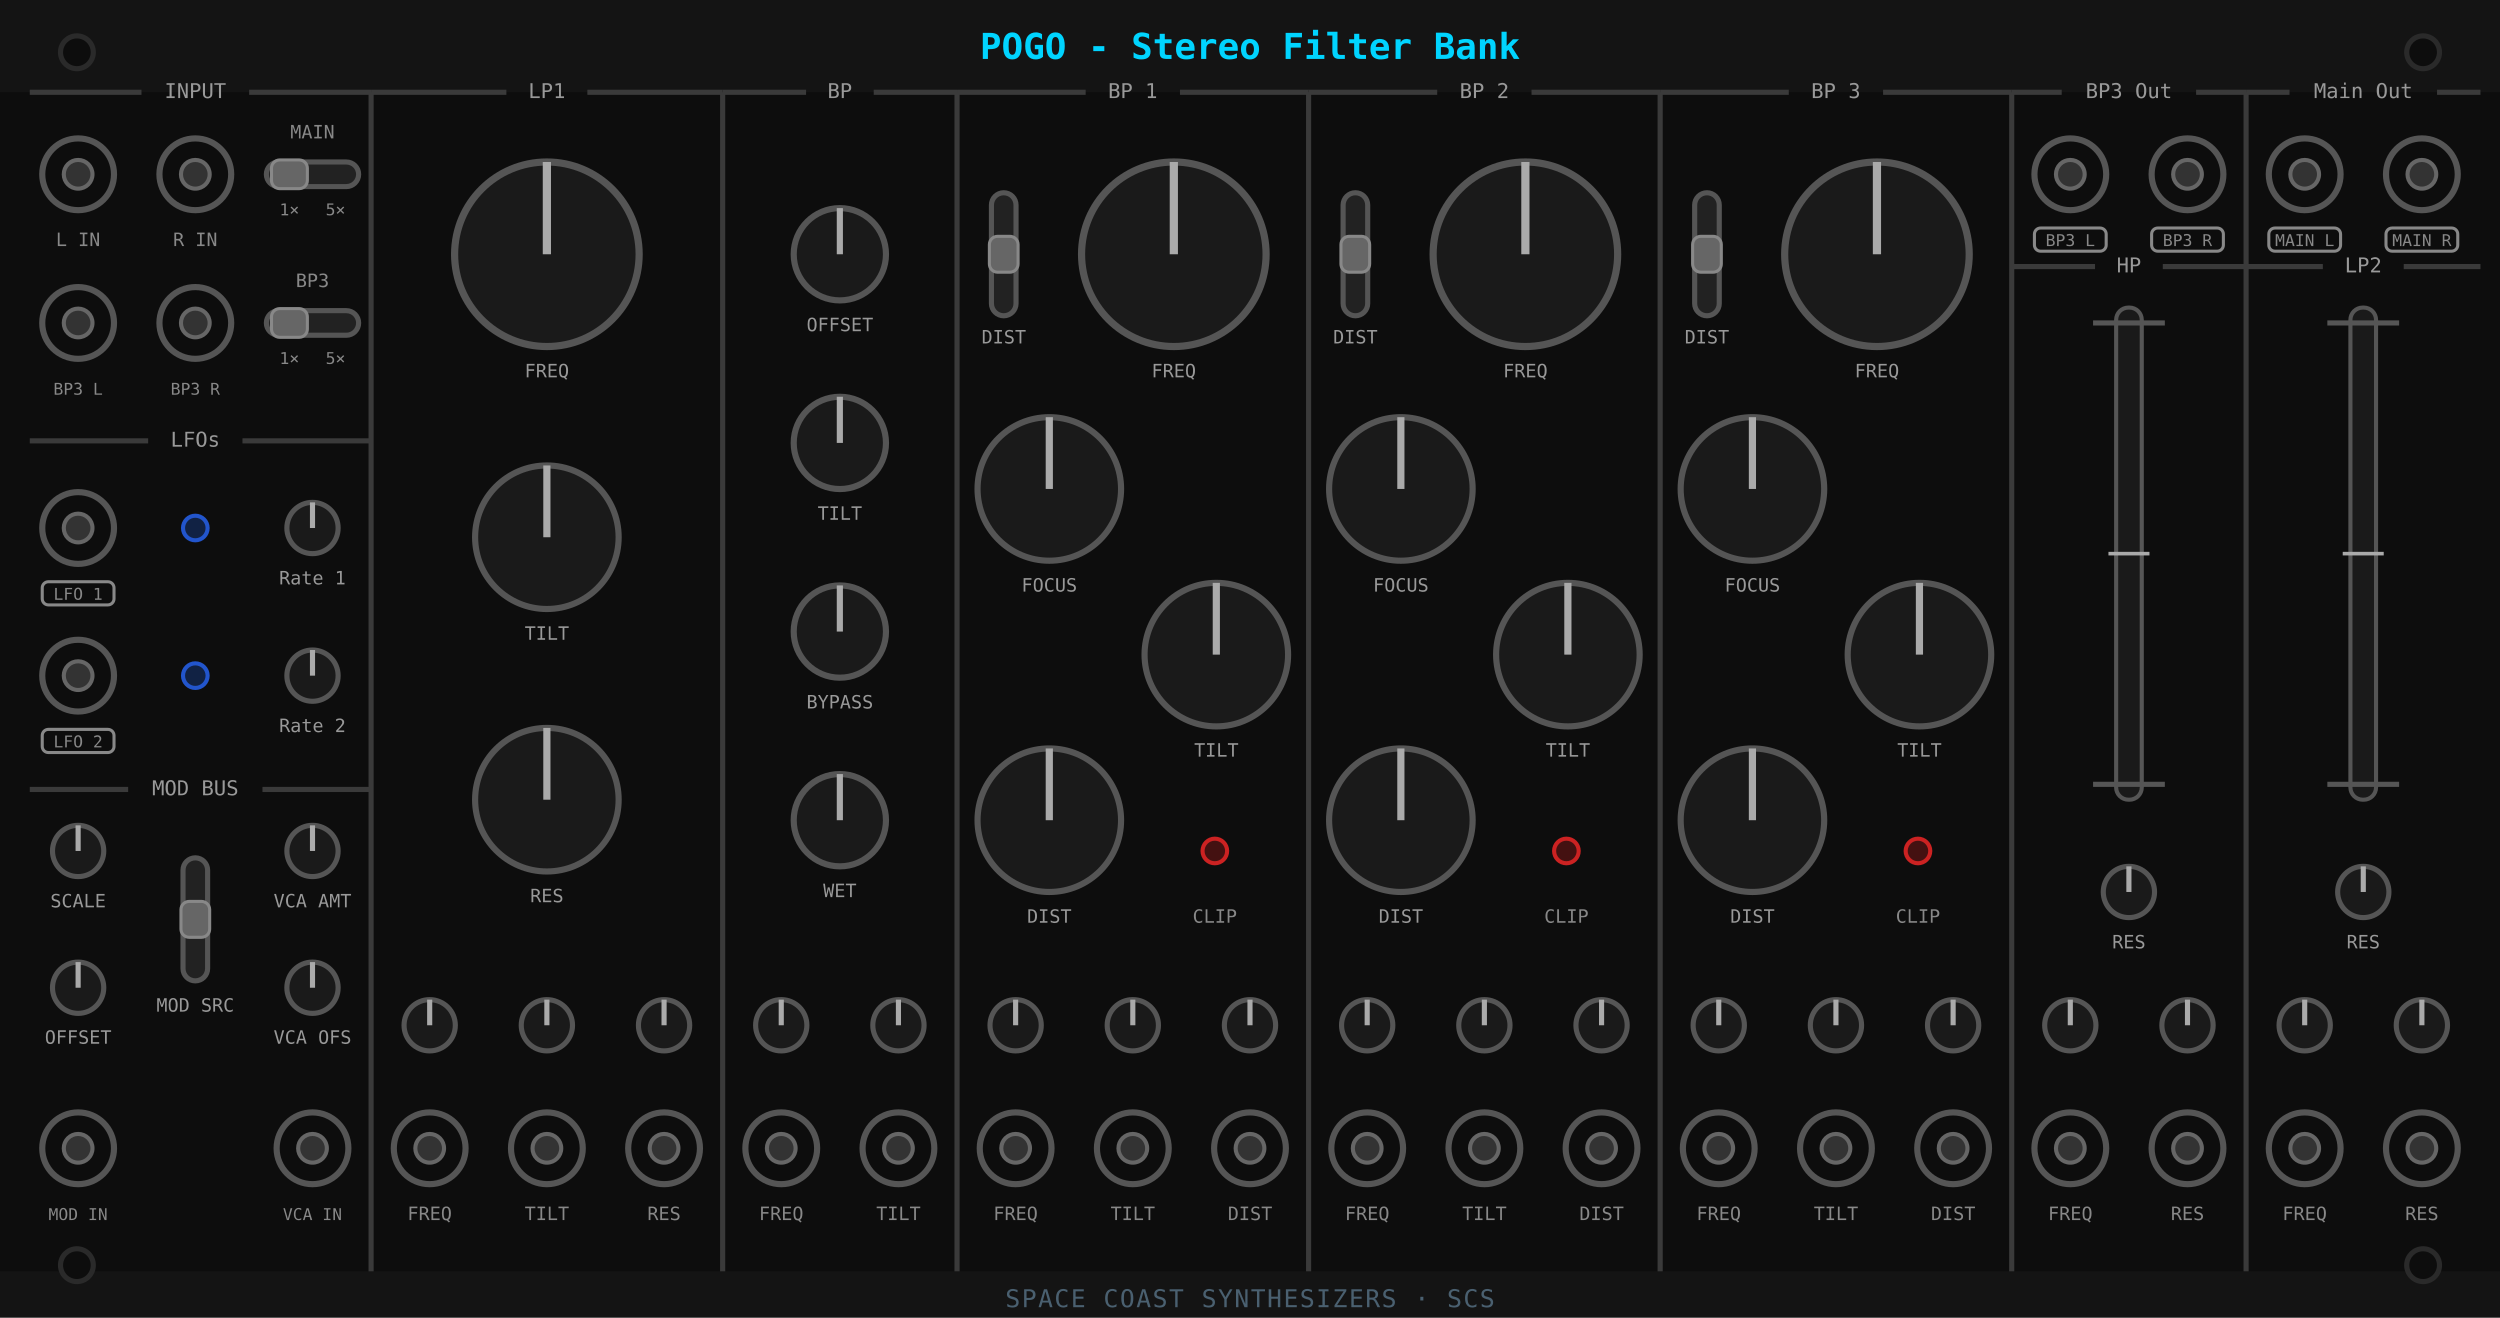
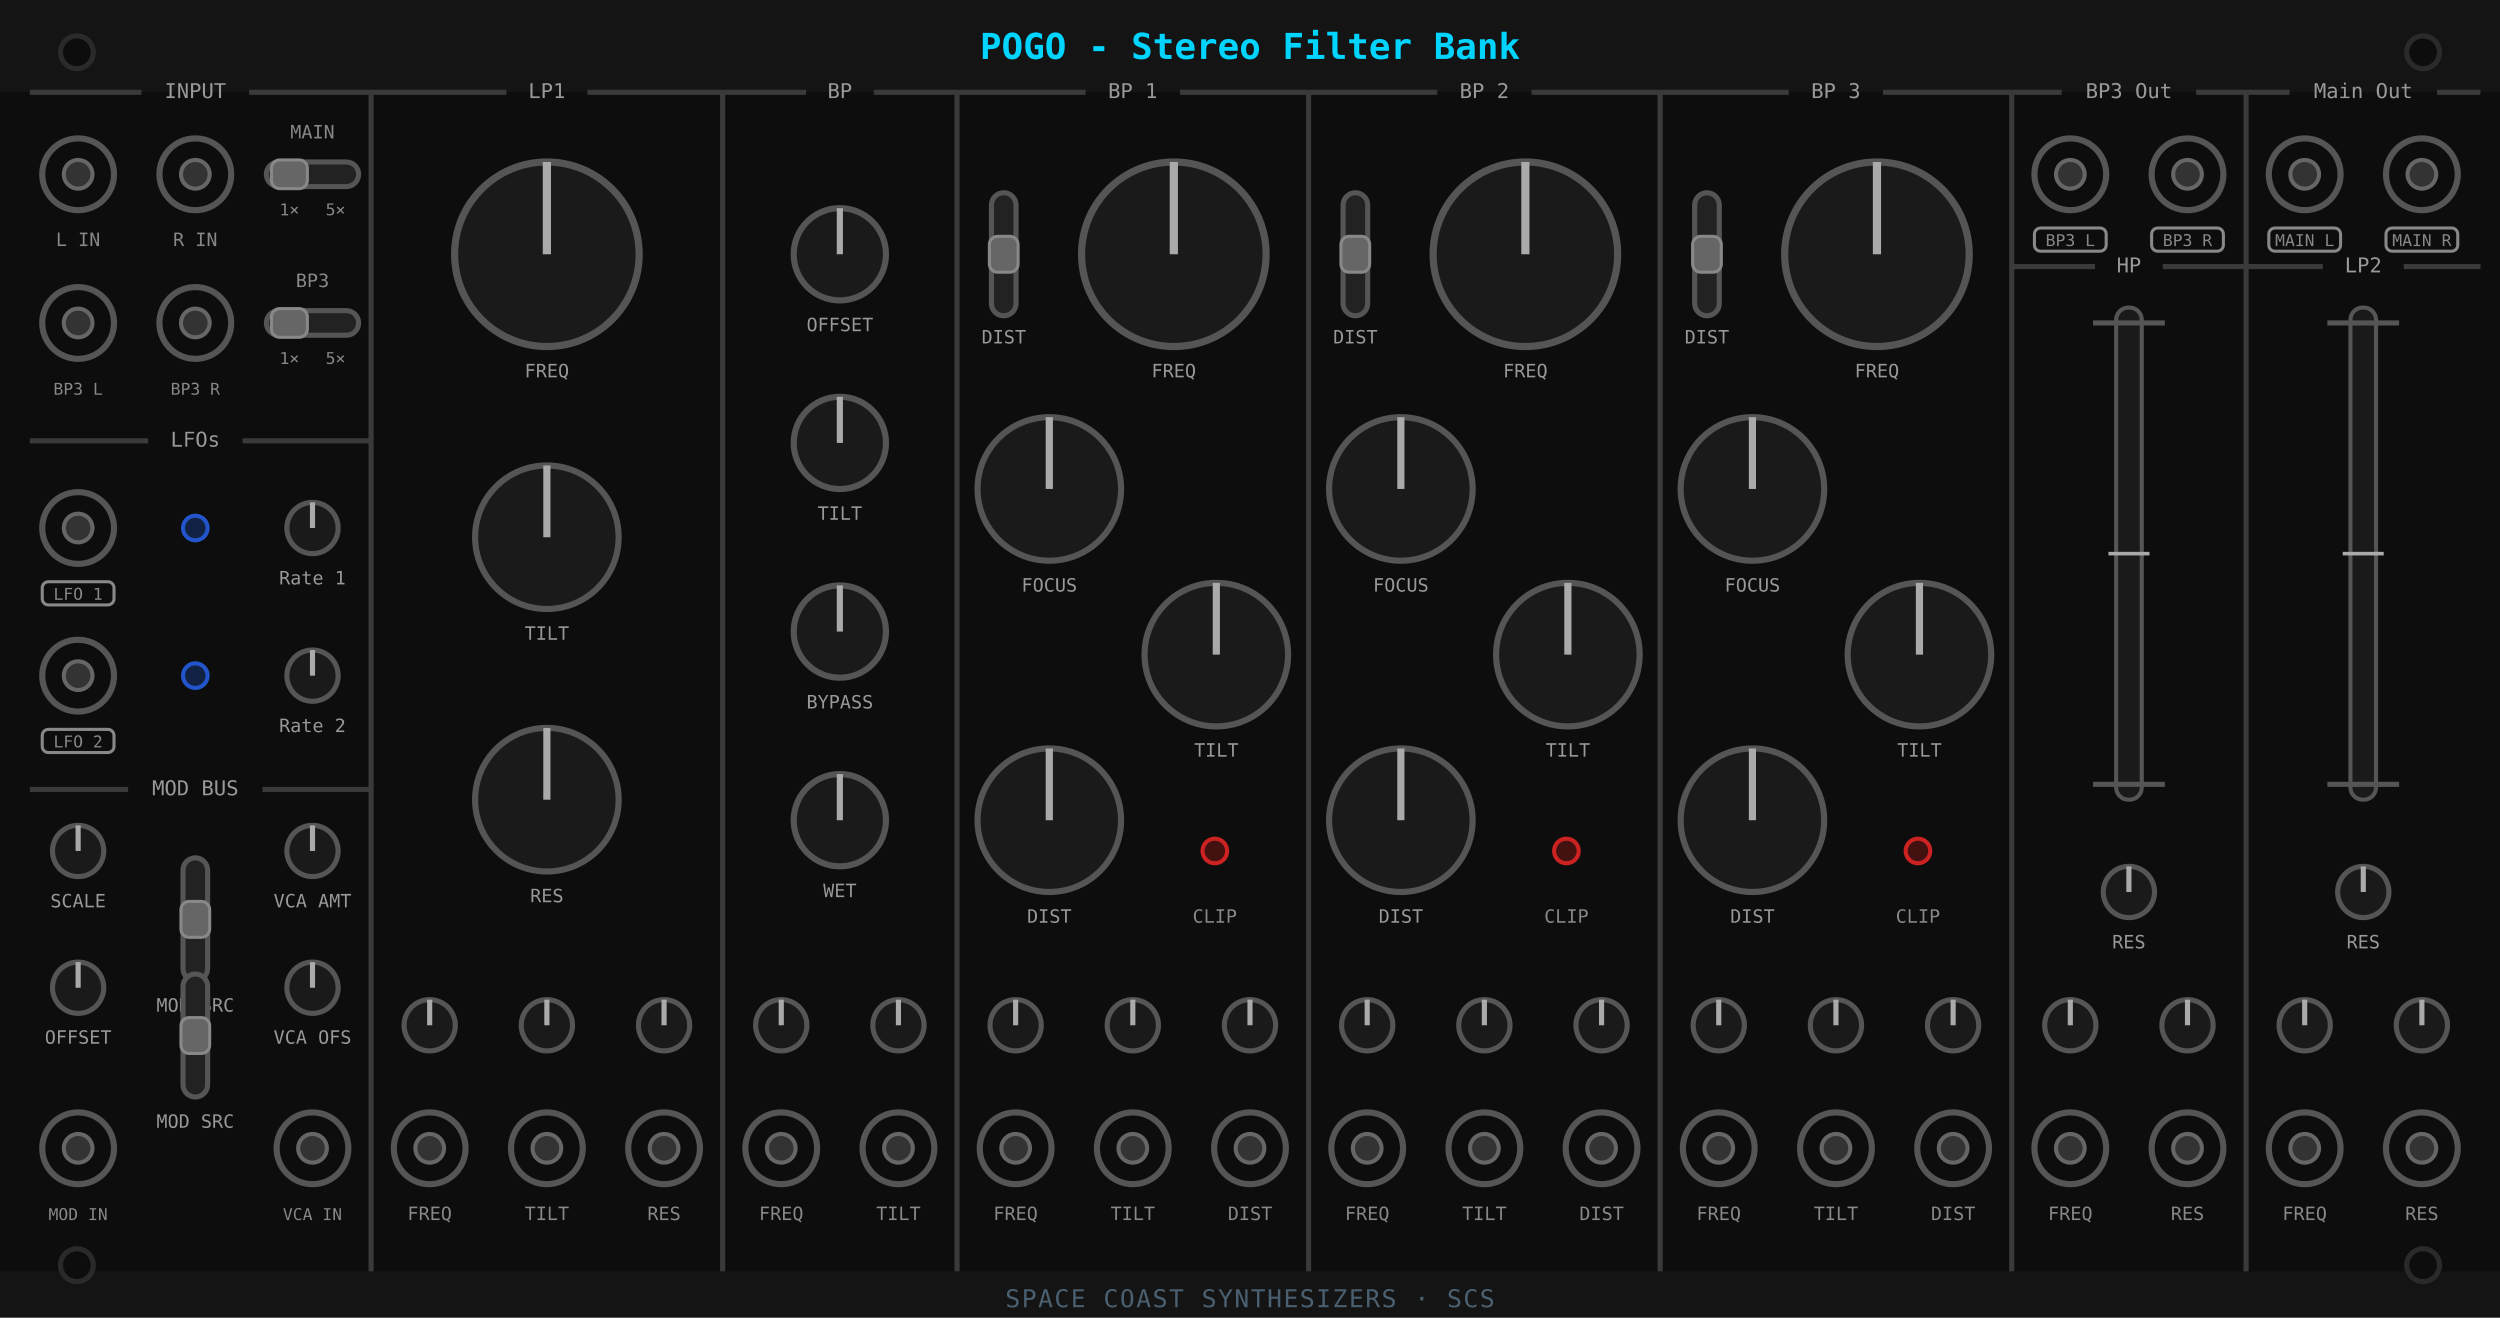
<svg xmlns="http://www.w3.org/2000/svg" width="243.84mm" height="128.5mm" viewBox="0 0 243.84 128.5">
  <rect x="0" y="0" width="243.84" height="128.5" fill="#0d0d0d" />
  <rect x="0" y="0" width="243.84" height="9.0" fill="#141414" />
  <rect x="0" y="124.0" width="243.84" height="4.5" fill="#141414" />
  <circle cx="7.5" cy="5.1" r="1.6" fill="#0d0d0d" stroke="#2a2a2a" stroke-width="0.5" />
  <circle cx="236.34" cy="5.1" r="1.6" fill="#0d0d0d" stroke="#2a2a2a" stroke-width="0.5" />
  <circle cx="7.5" cy="123.4" r="1.6" fill="#0d0d0d" stroke="#2a2a2a" stroke-width="0.5" />
  <circle cx="236.34" cy="123.4" r="1.6" fill="#0d0d0d" stroke="#2a2a2a" stroke-width="0.5" />
  <text x="121.92" y="5.75" fill="#00d4ff" font-family="monospace" font-size="3.5" font-weight="bold" text-anchor="middle">POGO - Stereo Filter Bank</text>
  <text x="121.92" y="127.5" fill="#4a6070" font-family="monospace" font-size="2.4" text-anchor="middle" letter-spacing="0.15">SPACE COAST SYNTHESIZERS  ·  SCS</text>
  <line x1="36.195" y1="9.0" x2="36.195" y2="124.0" stroke="#3a3a3a" stroke-width="0.5" />
  <line x1="70.485" y1="9.0" x2="70.485" y2="124.0" stroke="#3a3a3a" stroke-width="0.5" />
  <line x1="93.345" y1="9.0" x2="93.345" y2="124.0" stroke="#3a3a3a" stroke-width="0.5" />
  <line x1="127.635" y1="9.0" x2="127.635" y2="124.0" stroke="#3a3a3a" stroke-width="0.5" />
  <line x1="161.925" y1="9.0" x2="161.925" y2="124.0" stroke="#3a3a3a" stroke-width="0.5" />
  <line x1="196.215" y1="9.0" x2="196.215" y2="124.0" stroke="#3a3a3a" stroke-width="0.5" />
  <line x1="219.075" y1="9.0" x2="219.075" y2="124.0" stroke="#3a3a3a" stroke-width="0.5" />
  <line x1="2.905" y1="9.0" x2="13.80" y2="9.0" stroke="#3a3a3a" stroke-width="0.5" />
  <line x1="24.30" y1="9.0" x2="36.195" y2="9.0" stroke="#3a3a3a" stroke-width="0.5" />
  <text x="19.05" y="9.0" fill="#999" font-family="monospace" font-size="2.0" text-anchor="middle" dominant-baseline="middle">INPUT</text>
  <line x1="2.905" y1="43.0" x2="14.45" y2="43.0" stroke="#3a3a3a" stroke-width="0.5" />
  <line x1="23.65" y1="43.0" x2="36.195" y2="43.0" stroke="#3a3a3a" stroke-width="0.5" />
  <text x="19.05" y="43.0" fill="#999" font-family="monospace" font-size="2.0" text-anchor="middle" dominant-baseline="middle">LFOs</text>
  <line x1="2.905" y1="77.0" x2="12.50" y2="77.0" stroke="#3a3a3a" stroke-width="0.5" />
  <line x1="25.60" y1="77.0" x2="36.195" y2="77.0" stroke="#3a3a3a" stroke-width="0.5" />
  <text x="19.05" y="77.0" fill="#999" font-family="monospace" font-size="2.0" text-anchor="middle" dominant-baseline="middle">MOD BUS</text>
  <line x1="36.195" y1="9.0" x2="49.39" y2="9.0" stroke="#3a3a3a" stroke-width="0.5" />
  <line x1="57.29" y1="9.0" x2="70.485" y2="9.0" stroke="#3a3a3a" stroke-width="0.5" />
  <text x="53.34" y="9.0" fill="#999" font-family="monospace" font-size="2.0" text-anchor="middle" dominant-baseline="middle">LP1</text>
  <line x1="70.485" y1="9.0" x2="78.62" y2="9.0" stroke="#3a3a3a" stroke-width="0.5" />
  <line x1="85.22" y1="9.0" x2="93.345" y2="9.0" stroke="#3a3a3a" stroke-width="0.5" />
  <text x="81.915" y="9.0" fill="#999" font-family="monospace" font-size="2.0" text-anchor="middle" dominant-baseline="middle">BP</text>
  <line x1="93.345" y1="9.0" x2="105.89" y2="9.0" stroke="#3a3a3a" stroke-width="0.5" />
  <line x1="115.09" y1="9.0" x2="127.635" y2="9.0" stroke="#3a3a3a" stroke-width="0.5" />
  <text x="110.49" y="9.0" fill="#999" font-family="monospace" font-size="2.0" text-anchor="middle" dominant-baseline="middle">BP 1</text>
  <line x1="127.635" y1="9.0" x2="140.18" y2="9.0" stroke="#3a3a3a" stroke-width="0.5" />
  <line x1="149.38" y1="9.0" x2="161.925" y2="9.0" stroke="#3a3a3a" stroke-width="0.5" />
  <text x="144.78" y="9.0" fill="#999" font-family="monospace" font-size="2.0" text-anchor="middle" dominant-baseline="middle">BP 2</text>
  <line x1="161.925" y1="9.0" x2="174.47" y2="9.0" stroke="#3a3a3a" stroke-width="0.5" />
  <line x1="183.67" y1="9.0" x2="196.215" y2="9.0" stroke="#3a3a3a" stroke-width="0.5" />
  <text x="179.07" y="9.0" fill="#999" font-family="monospace" font-size="2.0" text-anchor="middle" dominant-baseline="middle">BP 3</text>
  <line x1="196.215" y1="9.0" x2="201.09" y2="9.0" stroke="#3a3a3a" stroke-width="0.5" />
  <line x1="214.20" y1="9.0" x2="219.075" y2="9.0" stroke="#3a3a3a" stroke-width="0.5" />
  <text x="207.645" y="9.0" fill="#999" font-family="monospace" font-size="2.0" text-anchor="middle" dominant-baseline="middle">BP3 Out</text>
  <line x1="196.215" y1="26.0" x2="204.34" y2="26.0" stroke="#3a3a3a" stroke-width="0.5" />
  <line x1="210.95" y1="26.0" x2="219.075" y2="26.0" stroke="#3a3a3a" stroke-width="0.5" />
  <text x="207.645" y="26.0" fill="#999" font-family="monospace" font-size="2.0" text-anchor="middle" dominant-baseline="middle">HP</text>
  <line x1="219.075" y1="9.0" x2="223.31" y2="9.0" stroke="#3a3a3a" stroke-width="0.5" />
  <line x1="237.70" y1="9.0" x2="241.935" y2="9.0" stroke="#3a3a3a" stroke-width="0.5" />
  <text x="230.505" y="9.0" fill="#999" font-family="monospace" font-size="2.0" text-anchor="middle" dominant-baseline="middle">Main Out</text>
  <line x1="219.075" y1="26.0" x2="226.56" y2="26.0" stroke="#3a3a3a" stroke-width="0.5" />
  <line x1="234.45" y1="26.0" x2="241.935" y2="26.0" stroke="#3a3a3a" stroke-width="0.5" />
  <text x="230.505" y="26.0" fill="#999" font-family="monospace" font-size="2.0" text-anchor="middle" dominant-baseline="middle">LP2</text>
  <circle cx="7.62" cy="17.0" r="3.5" fill="none" stroke="#555" stroke-width="0.6" />
  <circle cx="7.62" cy="17.0" r="1.4" fill="#333" stroke="#666" stroke-width="0.4" />
  <text x="7.62" y="24.0" fill="#888" font-family="monospace" font-size="1.8" text-anchor="middle">L IN</text>
  <circle cx="19.05" cy="17.0" r="3.5" fill="none" stroke="#555" stroke-width="0.6" />
  <circle cx="19.05" cy="17.0" r="1.4" fill="#333" stroke="#666" stroke-width="0.4" />
  <text x="19.05" y="24.0" fill="#888" font-family="monospace" font-size="1.8" text-anchor="middle">R IN</text>
  <text x="30.48" y="13.5" fill="#888" font-family="monospace" font-size="1.8" text-anchor="middle">MAIN</text>
  <rect x="25.98" y="15.80" width="9" height="2.4" rx="1.2" fill="#222" stroke="#555" stroke-width="0.5" />
  <rect x="26.48" y="15.60" width="3.5" height="2.8" rx="0.8" fill="#666" stroke="#888" stroke-width="0.3" />
  <text x="28.23" y="21.0" fill="#888" font-family="monospace" font-size="1.6" text-anchor="middle">1×</text>
  <text x="32.73" y="21.0" fill="#888" font-family="monospace" font-size="1.6" text-anchor="middle">5×</text>
  <circle cx="7.62" cy="31.5" r="3.5" fill="none" stroke="#555" stroke-width="0.6" />
  <circle cx="7.62" cy="31.5" r="1.4" fill="#333" stroke="#666" stroke-width="0.4" />
  <text x="7.62" y="38.5" fill="#888" font-family="monospace" font-size="1.6" text-anchor="middle">BP3 L</text>
  <circle cx="19.05" cy="31.5" r="3.5" fill="none" stroke="#555" stroke-width="0.6" />
  <circle cx="19.05" cy="31.5" r="1.4" fill="#333" stroke="#666" stroke-width="0.4" />
  <text x="19.05" y="38.5" fill="#888" font-family="monospace" font-size="1.6" text-anchor="middle">BP3 R</text>
  <text x="30.48" y="28.0" fill="#888" font-family="monospace" font-size="1.8" text-anchor="middle">BP3</text>
  <rect x="25.98" y="30.30" width="9" height="2.4" rx="1.2" fill="#222" stroke="#555" stroke-width="0.5" />
  <rect x="26.48" y="30.10" width="3.5" height="2.8" rx="0.8" fill="#666" stroke="#888" stroke-width="0.3" />
  <text x="28.23" y="35.5" fill="#888" font-family="monospace" font-size="1.6" text-anchor="middle">1×</text>
  <text x="32.73" y="35.5" fill="#888" font-family="monospace" font-size="1.6" text-anchor="middle">5×</text>
  <circle cx="7.62" cy="51.5" r="3.5" fill="none" stroke="#555" stroke-width="0.6" />
  <circle cx="7.62" cy="51.5" r="1.4" fill="#333" stroke="#666" stroke-width="0.4" />
  <rect x="4.12" y="56.74" width="7.0" height="2.26" rx="0.6" fill="none" stroke="#888" stroke-width="0.3" />
  <text x="7.62" y="58.5" fill="#888" font-family="monospace" font-size="1.6" text-anchor="middle">LFO 1</text>
  <circle cx="19.05" cy="51.5" r="1.2" fill="#112244" stroke="#2255cc" stroke-width="0.4" />
  <circle cx="30.48" cy="51.5" r="2.5" fill="#1a1a1a" stroke="#555" stroke-width="0.5" />
  <line x1="30.48" y1="51.5" x2="30.48" y2="49.0" stroke="#aaa" stroke-width="0.5" />
  <text x="30.48" y="57.0" fill="#999" font-family="monospace" font-size="1.8" text-anchor="middle">Rate 1</text>
  <circle cx="7.62" cy="65.9" r="3.5" fill="none" stroke="#555" stroke-width="0.6" />
  <circle cx="7.62" cy="65.9" r="1.4" fill="#333" stroke="#666" stroke-width="0.4" />
  <rect x="4.12" y="71.14" width="7.0" height="2.26" rx="0.6" fill="none" stroke="#888" stroke-width="0.3" />
  <text x="7.62" y="72.9" fill="#888" font-family="monospace" font-size="1.6" text-anchor="middle">LFO 2</text>
  <circle cx="19.05" cy="65.9" r="1.2" fill="#112244" stroke="#2255cc" stroke-width="0.4" />
  <circle cx="30.48" cy="65.9" r="2.5" fill="#1a1a1a" stroke="#555" stroke-width="0.5" />
  <line x1="30.48" y1="65.9" x2="30.48" y2="63.4" stroke="#aaa" stroke-width="0.5" />
  <text x="30.48" y="71.4" fill="#999" font-family="monospace" font-size="1.8" text-anchor="middle">Rate 2</text>
  <circle cx="7.62" cy="83.0" r="2.5" fill="#1a1a1a" stroke="#555" stroke-width="0.5" />
  <line x1="7.62" y1="83.0" x2="7.62" y2="80.5" stroke="#aaa" stroke-width="0.5" />
  <text x="7.62" y="88.5" fill="#999" font-family="monospace" font-size="1.8" text-anchor="middle">SCALE</text>
  <circle cx="30.48" cy="83.0" r="2.5" fill="#1a1a1a" stroke="#555" stroke-width="0.5" />
  <line x1="30.48" y1="83.0" x2="30.48" y2="80.5" stroke="#aaa" stroke-width="0.5" />
  <text x="30.48" y="88.5" fill="#999" font-family="monospace" font-size="1.8" text-anchor="middle">VCA AMT</text>
  <circle cx="7.62" cy="96.34" r="2.5" fill="#1a1a1a" stroke="#555" stroke-width="0.5" />
  <line x1="7.62" y1="96.34" x2="7.62" y2="93.84" stroke="#aaa" stroke-width="0.5" />
  <text x="7.62" y="101.8" fill="#999" font-family="monospace" font-size="1.8" text-anchor="middle">OFFSET</text>
  <circle cx="30.48" cy="96.34" r="2.5" fill="#1a1a1a" stroke="#555" stroke-width="0.5" />
  <line x1="30.48" y1="96.34" x2="30.48" y2="93.84" stroke="#aaa" stroke-width="0.5" />
  <text x="30.48" y="101.8" fill="#999" font-family="monospace" font-size="1.8" text-anchor="middle">VCA OFS</text>
  <rect x="17.85" y="83.67" width="2.4" height="12.0" rx="1.2" fill="#222" stroke="#555" stroke-width="0.5" />
  <rect x="17.65" y="87.92" width="2.8" height="3.5" rx="0.8" fill="#666" stroke="#888" stroke-width="0.3" />
  <text x="19.05" y="98.67" fill="#999" font-family="monospace" font-size="1.8" text-anchor="middle">MOD SRC</text>
+   <rect x="17.85" y="95.0" width="2.4" height="12.0" rx="1.2" fill="#222" stroke="#555" stroke-width="0.5" />
+   <rect x="17.65" y="99.25" width="2.8" height="3.5" rx="0.8" fill="#666" stroke="#888" stroke-width="0.3" />
+   <text x="19.05" y="110.0" fill="#999" font-family="monospace" font-size="1.8" text-anchor="middle">MOD SRC</text>
  <circle cx="7.62" cy="112.0" r="3.5" fill="none" stroke="#555" stroke-width="0.6" />
  <circle cx="7.62" cy="112.0" r="1.4" fill="#333" stroke="#666" stroke-width="0.4" />
  <text x="7.62" y="119.0" fill="#888" font-family="monospace" font-size="1.6" text-anchor="middle">MOD IN</text>
  <circle cx="30.48" cy="112.0" r="3.5" fill="none" stroke="#555" stroke-width="0.6" />
  <circle cx="30.48" cy="112.0" r="1.4" fill="#333" stroke="#666" stroke-width="0.4" />
  <text x="30.48" y="119.0" fill="#888" font-family="monospace" font-size="1.6" text-anchor="middle">VCA IN</text>
  <circle cx="53.34" cy="24.8" r="9.0" fill="#1a1a1a" stroke="#555" stroke-width="0.7" />
  <line x1="53.34" y1="24.8" x2="53.34" y2="15.8" stroke="#aaa" stroke-width="0.8" />
  <text x="53.34" y="36.8" fill="#999" font-family="monospace" font-size="1.8" text-anchor="middle">FREQ</text>
  <circle cx="53.34" cy="52.4" r="7.0" fill="#1a1a1a" stroke="#555" stroke-width="0.6" />
  <line x1="53.34" y1="52.4" x2="53.34" y2="45.4" stroke="#aaa" stroke-width="0.7" />
  <text x="53.34" y="62.4" fill="#999" font-family="monospace" font-size="1.8" text-anchor="middle">TILT</text>
  <circle cx="53.34" cy="78.0" r="7.0" fill="#1a1a1a" stroke="#555" stroke-width="0.6" />
  <line x1="53.34" y1="78.0" x2="53.34" y2="71.0" stroke="#aaa" stroke-width="0.7" />
  <text x="53.34" y="88.0" fill="#999" font-family="monospace" font-size="1.8" text-anchor="middle">RES</text>
  <circle cx="41.91" cy="100.0" r="2.5" fill="#1a1a1a" stroke="#555" stroke-width="0.5" />
  <line x1="41.91" y1="100.0" x2="41.91" y2="97.5" stroke="#aaa" stroke-width="0.5" />
  <text x="41.91" y="105.5" fill="#999" font-family="monospace" font-size="1.8" text-anchor="middle" />
  <circle cx="53.34" cy="100.0" r="2.5" fill="#1a1a1a" stroke="#555" stroke-width="0.5" />
  <line x1="53.34" y1="100.0" x2="53.34" y2="97.5" stroke="#aaa" stroke-width="0.5" />
  <text x="53.34" y="105.5" fill="#999" font-family="monospace" font-size="1.8" text-anchor="middle" />
  <circle cx="64.77" cy="100.0" r="2.5" fill="#1a1a1a" stroke="#555" stroke-width="0.5" />
  <line x1="64.77" y1="100.0" x2="64.77" y2="97.5" stroke="#aaa" stroke-width="0.5" />
  <text x="64.77" y="105.5" fill="#999" font-family="monospace" font-size="1.8" text-anchor="middle" />
  <circle cx="41.91" cy="112.0" r="3.5" fill="none" stroke="#555" stroke-width="0.6" />
  <circle cx="41.91" cy="112.0" r="1.4" fill="#333" stroke="#666" stroke-width="0.4" />
  <text x="41.91" y="119.0" fill="#888" font-family="monospace" font-size="1.8" text-anchor="middle">FREQ</text>
  <circle cx="53.34" cy="112.0" r="3.5" fill="none" stroke="#555" stroke-width="0.6" />
  <circle cx="53.34" cy="112.0" r="1.4" fill="#333" stroke="#666" stroke-width="0.4" />
  <text x="53.34" y="119.0" fill="#888" font-family="monospace" font-size="1.8" text-anchor="middle">TILT</text>
  <circle cx="64.77" cy="112.0" r="3.5" fill="none" stroke="#555" stroke-width="0.6" />
  <circle cx="64.77" cy="112.0" r="1.4" fill="#333" stroke="#666" stroke-width="0.4" />
  <text x="64.77" y="119.0" fill="#888" font-family="monospace" font-size="1.8" text-anchor="middle">RES</text>
  <circle cx="81.915" cy="24.8" r="4.5" fill="#1a1a1a" stroke="#555" stroke-width="0.6" />
  <line x1="81.915" y1="24.8" x2="81.915" y2="20.3" stroke="#aaa" stroke-width="0.6" />
  <text x="81.915" y="32.3" fill="#999" font-family="monospace" font-size="1.8" text-anchor="middle">OFFSET</text>
  <circle cx="81.915" cy="43.2" r="4.5" fill="#1a1a1a" stroke="#555" stroke-width="0.6" />
  <line x1="81.915" y1="43.2" x2="81.915" y2="38.7" stroke="#aaa" stroke-width="0.6" />
  <text x="81.915" y="50.7" fill="#999" font-family="monospace" font-size="1.8" text-anchor="middle">TILT</text>
  <circle cx="81.915" cy="61.6" r="4.5" fill="#1a1a1a" stroke="#555" stroke-width="0.6" />
  <line x1="81.915" y1="61.6" x2="81.915" y2="57.1" stroke="#aaa" stroke-width="0.6" />
  <text x="81.915" y="69.1" fill="#999" font-family="monospace" font-size="1.8" text-anchor="middle">BYPASS</text>
  <circle cx="81.915" cy="80.0" r="4.5" fill="#1a1a1a" stroke="#555" stroke-width="0.6" />
  <line x1="81.915" y1="80.0" x2="81.915" y2="75.5" stroke="#aaa" stroke-width="0.6" />
  <text x="81.915" y="87.5" fill="#999" font-family="monospace" font-size="1.8" text-anchor="middle">WET</text>
  <circle cx="76.2" cy="100.0" r="2.5" fill="#1a1a1a" stroke="#555" stroke-width="0.5" />
  <line x1="76.2" y1="100.0" x2="76.2" y2="97.5" stroke="#aaa" stroke-width="0.5" />
  <text x="76.2" y="105.5" fill="#999" font-family="monospace" font-size="1.8" text-anchor="middle" />
  <circle cx="87.63" cy="100.0" r="2.5" fill="#1a1a1a" stroke="#555" stroke-width="0.5" />
  <line x1="87.63" y1="100.0" x2="87.63" y2="97.5" stroke="#aaa" stroke-width="0.5" />
  <text x="87.63" y="105.5" fill="#999" font-family="monospace" font-size="1.8" text-anchor="middle" />
  <circle cx="76.2" cy="112.0" r="3.5" fill="none" stroke="#555" stroke-width="0.6" />
  <circle cx="76.2" cy="112.0" r="1.4" fill="#333" stroke="#666" stroke-width="0.4" />
  <text x="76.2" y="119.0" fill="#888" font-family="monospace" font-size="1.8" text-anchor="middle">FREQ</text>
  <circle cx="87.63" cy="112.0" r="3.5" fill="none" stroke="#555" stroke-width="0.6" />
  <circle cx="87.63" cy="112.0" r="1.4" fill="#333" stroke="#666" stroke-width="0.4" />
  <text x="87.63" y="119.0" fill="#888" font-family="monospace" font-size="1.8" text-anchor="middle">TILT</text>
  <rect x="96.70" y="18.8" width="2.4" height="12.0" rx="1.2" fill="#222" stroke="#555" stroke-width="0.5" />
  <rect x="96.50" y="23.05" width="2.8" height="3.5" rx="0.8" fill="#666" stroke="#888" stroke-width="0.3" />
  <text x="97.905" y="33.5" fill="#999" font-family="monospace" font-size="1.8" text-anchor="middle">DIST</text>
  <circle cx="114.49" cy="24.8" r="9.0" fill="#1a1a1a" stroke="#555" stroke-width="0.7" />
  <line x1="114.49" y1="24.8" x2="114.49" y2="15.8" stroke="#aaa" stroke-width="0.8" />
  <text x="114.49" y="36.8" fill="#999" font-family="monospace" font-size="1.8" text-anchor="middle">FREQ</text>
  <circle cx="102.345" cy="47.69" r="7.0" fill="#1a1a1a" stroke="#555" stroke-width="0.6" />
  <line x1="102.345" y1="47.69" x2="102.345" y2="40.69" stroke="#aaa" stroke-width="0.7" />
  <text x="102.345" y="57.7" fill="#999" font-family="monospace" font-size="1.8" text-anchor="middle">FOCUS</text>
  <circle cx="118.635" cy="63.85" r="7.0" fill="#1a1a1a" stroke="#555" stroke-width="0.6" />
  <line x1="118.635" y1="63.85" x2="118.635" y2="56.85" stroke="#aaa" stroke-width="0.7" />
  <text x="118.635" y="73.8" fill="#999" font-family="monospace" font-size="1.8" text-anchor="middle">TILT</text>
  <circle cx="102.345" cy="80.0" r="7.0" fill="#1a1a1a" stroke="#555" stroke-width="0.6" />
  <line x1="102.345" y1="80.0" x2="102.345" y2="73.0" stroke="#aaa" stroke-width="0.7" />
  <text x="102.345" y="90.0" fill="#999" font-family="monospace" font-size="1.8" text-anchor="middle">DIST</text>
  <circle cx="118.49" cy="83.0" r="1.2" fill="#441111" stroke="#cc2222" stroke-width="0.4" />
  <text x="118.49" y="90.0" fill="#888" font-family="monospace" font-size="1.8" text-anchor="middle">CLIP</text>
  <circle cx="99.06" cy="100.0" r="2.5" fill="#1a1a1a" stroke="#555" stroke-width="0.5" />
  <line x1="99.06" y1="100.0" x2="99.06" y2="97.5" stroke="#aaa" stroke-width="0.5" />
  <text x="99.06" y="105.5" fill="#999" font-family="monospace" font-size="1.8" text-anchor="middle" />
  <circle cx="110.49" cy="100.0" r="2.5" fill="#1a1a1a" stroke="#555" stroke-width="0.5" />
  <line x1="110.49" y1="100.0" x2="110.49" y2="97.5" stroke="#aaa" stroke-width="0.5" />
  <text x="110.49" y="105.5" fill="#999" font-family="monospace" font-size="1.8" text-anchor="middle" />
  <circle cx="121.92" cy="100.0" r="2.5" fill="#1a1a1a" stroke="#555" stroke-width="0.5" />
  <line x1="121.92" y1="100.0" x2="121.92" y2="97.5" stroke="#aaa" stroke-width="0.5" />
  <text x="121.92" y="105.5" fill="#999" font-family="monospace" font-size="1.8" text-anchor="middle" />
  <circle cx="99.06" cy="112.0" r="3.5" fill="none" stroke="#555" stroke-width="0.6" />
  <circle cx="99.06" cy="112.0" r="1.4" fill="#333" stroke="#666" stroke-width="0.4" />
  <text x="99.06" y="119.0" fill="#888" font-family="monospace" font-size="1.8" text-anchor="middle">FREQ</text>
  <circle cx="110.49" cy="112.0" r="3.5" fill="none" stroke="#555" stroke-width="0.6" />
  <circle cx="110.49" cy="112.0" r="1.4" fill="#333" stroke="#666" stroke-width="0.4" />
  <text x="110.49" y="119.0" fill="#888" font-family="monospace" font-size="1.8" text-anchor="middle">TILT</text>
  <circle cx="121.92" cy="112.0" r="3.5" fill="none" stroke="#555" stroke-width="0.6" />
  <circle cx="121.92" cy="112.0" r="1.4" fill="#333" stroke="#666" stroke-width="0.4" />
  <text x="121.92" y="119.0" fill="#888" font-family="monospace" font-size="1.8" text-anchor="middle">DIST</text>
  <rect x="131.00" y="18.8" width="2.4" height="12.0" rx="1.2" fill="#222" stroke="#555" stroke-width="0.5" />
  <rect x="130.79" y="23.05" width="2.8" height="3.5" rx="0.8" fill="#666" stroke="#888" stroke-width="0.3" />
  <text x="132.195" y="33.5" fill="#999" font-family="monospace" font-size="1.8" text-anchor="middle">DIST</text>
  <circle cx="148.78" cy="24.8" r="9.0" fill="#1a1a1a" stroke="#555" stroke-width="0.7" />
  <line x1="148.78" y1="24.8" x2="148.78" y2="15.8" stroke="#aaa" stroke-width="0.8" />
  <text x="148.78" y="36.8" fill="#999" font-family="monospace" font-size="1.8" text-anchor="middle">FREQ</text>
  <circle cx="136.635" cy="47.69" r="7.0" fill="#1a1a1a" stroke="#555" stroke-width="0.6" />
  <line x1="136.635" y1="47.69" x2="136.635" y2="40.69" stroke="#aaa" stroke-width="0.7" />
  <text x="136.635" y="57.7" fill="#999" font-family="monospace" font-size="1.8" text-anchor="middle">FOCUS</text>
  <circle cx="152.925" cy="63.85" r="7.0" fill="#1a1a1a" stroke="#555" stroke-width="0.6" />
  <line x1="152.925" y1="63.85" x2="152.925" y2="56.85" stroke="#aaa" stroke-width="0.7" />
  <text x="152.925" y="73.8" fill="#999" font-family="monospace" font-size="1.8" text-anchor="middle">TILT</text>
  <circle cx="136.635" cy="80.0" r="7.0" fill="#1a1a1a" stroke="#555" stroke-width="0.6" />
  <line x1="136.635" y1="80.0" x2="136.635" y2="73.0" stroke="#aaa" stroke-width="0.7" />
  <text x="136.635" y="90.0" fill="#999" font-family="monospace" font-size="1.8" text-anchor="middle">DIST</text>
  <circle cx="152.78" cy="83.0" r="1.2" fill="#441111" stroke="#cc2222" stroke-width="0.4" />
  <text x="152.78" y="90.0" fill="#888" font-family="monospace" font-size="1.8" text-anchor="middle">CLIP</text>
  <circle cx="133.35" cy="100.0" r="2.5" fill="#1a1a1a" stroke="#555" stroke-width="0.5" />
  <line x1="133.35" y1="100.0" x2="133.35" y2="97.5" stroke="#aaa" stroke-width="0.5" />
  <text x="133.35" y="105.5" fill="#999" font-family="monospace" font-size="1.8" text-anchor="middle" />
  <circle cx="144.78" cy="100.0" r="2.5" fill="#1a1a1a" stroke="#555" stroke-width="0.5" />
  <line x1="144.78" y1="100.0" x2="144.78" y2="97.5" stroke="#aaa" stroke-width="0.5" />
  <text x="144.78" y="105.5" fill="#999" font-family="monospace" font-size="1.8" text-anchor="middle" />
  <circle cx="156.21" cy="100.0" r="2.5" fill="#1a1a1a" stroke="#555" stroke-width="0.5" />
  <line x1="156.21" y1="100.0" x2="156.21" y2="97.5" stroke="#aaa" stroke-width="0.5" />
  <text x="156.21" y="105.5" fill="#999" font-family="monospace" font-size="1.8" text-anchor="middle" />
  <circle cx="133.35" cy="112.0" r="3.5" fill="none" stroke="#555" stroke-width="0.6" />
  <circle cx="133.35" cy="112.0" r="1.4" fill="#333" stroke="#666" stroke-width="0.4" />
  <text x="133.35" y="119.0" fill="#888" font-family="monospace" font-size="1.8" text-anchor="middle">FREQ</text>
  <circle cx="144.78" cy="112.0" r="3.5" fill="none" stroke="#555" stroke-width="0.6" />
  <circle cx="144.78" cy="112.0" r="1.4" fill="#333" stroke="#666" stroke-width="0.4" />
  <text x="144.78" y="119.0" fill="#888" font-family="monospace" font-size="1.8" text-anchor="middle">TILT</text>
  <circle cx="156.21" cy="112.0" r="3.5" fill="none" stroke="#555" stroke-width="0.6" />
  <circle cx="156.21" cy="112.0" r="1.4" fill="#333" stroke="#666" stroke-width="0.4" />
  <text x="156.21" y="119.0" fill="#888" font-family="monospace" font-size="1.8" text-anchor="middle">DIST</text>
  <rect x="165.29" y="18.8" width="2.4" height="12.0" rx="1.2" fill="#222" stroke="#555" stroke-width="0.5" />
  <rect x="165.09" y="23.05" width="2.8" height="3.5" rx="0.8" fill="#666" stroke="#888" stroke-width="0.3" />
  <text x="166.485" y="33.5" fill="#999" font-family="monospace" font-size="1.8" text-anchor="middle">DIST</text>
  <circle cx="183.07" cy="24.8" r="9.0" fill="#1a1a1a" stroke="#555" stroke-width="0.7" />
  <line x1="183.07" y1="24.8" x2="183.07" y2="15.8" stroke="#aaa" stroke-width="0.8" />
  <text x="183.07" y="36.8" fill="#999" font-family="monospace" font-size="1.8" text-anchor="middle">FREQ</text>
  <circle cx="170.925" cy="47.69" r="7.0" fill="#1a1a1a" stroke="#555" stroke-width="0.6" />
  <line x1="170.925" y1="47.69" x2="170.925" y2="40.69" stroke="#aaa" stroke-width="0.7" />
  <text x="170.925" y="57.7" fill="#999" font-family="monospace" font-size="1.8" text-anchor="middle">FOCUS</text>
  <circle cx="187.215" cy="63.85" r="7.0" fill="#1a1a1a" stroke="#555" stroke-width="0.6" />
  <line x1="187.215" y1="63.85" x2="187.215" y2="56.85" stroke="#aaa" stroke-width="0.7" />
  <text x="187.215" y="73.8" fill="#999" font-family="monospace" font-size="1.8" text-anchor="middle">TILT</text>
  <circle cx="170.925" cy="80.0" r="7.0" fill="#1a1a1a" stroke="#555" stroke-width="0.6" />
  <line x1="170.925" y1="80.0" x2="170.925" y2="73.0" stroke="#aaa" stroke-width="0.7" />
  <text x="170.925" y="90.0" fill="#999" font-family="monospace" font-size="1.8" text-anchor="middle">DIST</text>
  <circle cx="187.07" cy="83.0" r="1.2" fill="#441111" stroke="#cc2222" stroke-width="0.4" />
  <text x="187.07" y="90.0" fill="#888" font-family="monospace" font-size="1.8" text-anchor="middle">CLIP</text>
  <circle cx="167.64" cy="100.0" r="2.5" fill="#1a1a1a" stroke="#555" stroke-width="0.5" />
  <line x1="167.64" y1="100.0" x2="167.64" y2="97.5" stroke="#aaa" stroke-width="0.5" />
  <text x="167.64" y="105.5" fill="#999" font-family="monospace" font-size="1.8" text-anchor="middle" />
  <circle cx="179.07" cy="100.0" r="2.5" fill="#1a1a1a" stroke="#555" stroke-width="0.5" />
  <line x1="179.07" y1="100.0" x2="179.07" y2="97.5" stroke="#aaa" stroke-width="0.5" />
  <text x="179.07" y="105.5" fill="#999" font-family="monospace" font-size="1.8" text-anchor="middle" />
  <circle cx="190.5" cy="100.0" r="2.5" fill="#1a1a1a" stroke="#555" stroke-width="0.5" />
  <line x1="190.5" y1="100.0" x2="190.5" y2="97.5" stroke="#aaa" stroke-width="0.5" />
  <text x="190.5" y="105.5" fill="#999" font-family="monospace" font-size="1.8" text-anchor="middle" />
  <circle cx="167.64" cy="112.0" r="3.5" fill="none" stroke="#555" stroke-width="0.6" />
  <circle cx="167.64" cy="112.0" r="1.4" fill="#333" stroke="#666" stroke-width="0.4" />
  <text x="167.64" y="119.0" fill="#888" font-family="monospace" font-size="1.8" text-anchor="middle">FREQ</text>
  <circle cx="179.07" cy="112.0" r="3.5" fill="none" stroke="#555" stroke-width="0.6" />
  <circle cx="179.07" cy="112.0" r="1.4" fill="#333" stroke="#666" stroke-width="0.4" />
  <text x="179.07" y="119.0" fill="#888" font-family="monospace" font-size="1.8" text-anchor="middle">TILT</text>
  <circle cx="190.5" cy="112.0" r="3.5" fill="none" stroke="#555" stroke-width="0.6" />
  <circle cx="190.5" cy="112.0" r="1.4" fill="#333" stroke="#666" stroke-width="0.4" />
  <text x="190.5" y="119.0" fill="#888" font-family="monospace" font-size="1.8" text-anchor="middle">DIST</text>
  <circle cx="201.93" cy="17.0" r="3.5" fill="none" stroke="#555" stroke-width="0.6" />
  <circle cx="201.93" cy="17.0" r="1.4" fill="#333" stroke="#666" stroke-width="0.4" />
  <rect x="198.43" y="22.24" width="7.0" height="2.26" rx="0.6" fill="none" stroke="#888" stroke-width="0.3" />
  <text x="201.93" y="24.0" fill="#888" font-family="monospace" font-size="1.6" text-anchor="middle">BP3 L</text>
  <circle cx="213.36" cy="17.0" r="3.5" fill="none" stroke="#555" stroke-width="0.6" />
  <circle cx="213.36" cy="17.0" r="1.4" fill="#333" stroke="#666" stroke-width="0.4" />
  <rect x="209.86" y="22.24" width="7.0" height="2.26" rx="0.6" fill="none" stroke="#888" stroke-width="0.3" />
  <text x="213.36" y="24.0" fill="#888" font-family="monospace" font-size="1.6" text-anchor="middle">BP3 R</text>
  <rect x="206.40" y="30.00" width="2.5" height="48.0" rx="1.2" fill="#1a1a1a" stroke="#555" stroke-width="0.4" />
  <line x1="204.15" y1="31.50" x2="211.15" y2="31.50" stroke="#555" stroke-width="0.5" />
  <line x1="204.15" y1="76.50" x2="211.15" y2="76.50" stroke="#555" stroke-width="0.5" />
  <line x1="205.65" y1="54.00" x2="209.65" y2="54.00" stroke="#aaa" stroke-width="0.35" />
  <text x="207.645" y="26.5" fill="#888" font-family="monospace" font-size="1.8" text-anchor="middle" />
  <circle cx="207.645" cy="87.0" r="2.5" fill="#1a1a1a" stroke="#555" stroke-width="0.5" />
  <line x1="207.645" y1="87.0" x2="207.645" y2="84.5" stroke="#aaa" stroke-width="0.5" />
  <text x="207.645" y="92.5" fill="#999" font-family="monospace" font-size="1.8" text-anchor="middle">RES</text>
  <circle cx="201.93" cy="100.0" r="2.5" fill="#1a1a1a" stroke="#555" stroke-width="0.5" />
  <line x1="201.93" y1="100.0" x2="201.93" y2="97.5" stroke="#aaa" stroke-width="0.5" />
  <text x="201.93" y="105.5" fill="#999" font-family="monospace" font-size="1.8" text-anchor="middle" />
  <circle cx="213.36" cy="100.0" r="2.5" fill="#1a1a1a" stroke="#555" stroke-width="0.5" />
  <line x1="213.36" y1="100.0" x2="213.36" y2="97.5" stroke="#aaa" stroke-width="0.5" />
  <text x="213.36" y="105.5" fill="#999" font-family="monospace" font-size="1.8" text-anchor="middle" />
  <circle cx="201.93" cy="112.0" r="3.5" fill="none" stroke="#555" stroke-width="0.6" />
  <circle cx="201.93" cy="112.0" r="1.4" fill="#333" stroke="#666" stroke-width="0.4" />
  <text x="201.93" y="119.0" fill="#888" font-family="monospace" font-size="1.8" text-anchor="middle">FREQ</text>
  <circle cx="213.36" cy="112.0" r="3.5" fill="none" stroke="#555" stroke-width="0.6" />
  <circle cx="213.36" cy="112.0" r="1.4" fill="#333" stroke="#666" stroke-width="0.4" />
  <text x="213.36" y="119.0" fill="#888" font-family="monospace" font-size="1.8" text-anchor="middle">RES</text>
  <circle cx="224.79" cy="17.0" r="3.5" fill="none" stroke="#555" stroke-width="0.6" />
  <circle cx="224.79" cy="17.0" r="1.4" fill="#333" stroke="#666" stroke-width="0.4" />
  <rect x="221.29" y="22.24" width="7.0" height="2.26" rx="0.6" fill="none" stroke="#888" stroke-width="0.3" />
  <text x="224.79" y="24.0" fill="#888" font-family="monospace" font-size="1.6" text-anchor="middle">MAIN L</text>
  <circle cx="236.22" cy="17.0" r="3.5" fill="none" stroke="#555" stroke-width="0.6" />
  <circle cx="236.22" cy="17.0" r="1.4" fill="#333" stroke="#666" stroke-width="0.4" />
  <rect x="232.72" y="22.24" width="7.0" height="2.26" rx="0.6" fill="none" stroke="#888" stroke-width="0.3" />
  <text x="236.22" y="24.0" fill="#888" font-family="monospace" font-size="1.6" text-anchor="middle">MAIN R</text>
  <rect x="229.25" y="30.00" width="2.5" height="48.0" rx="1.2" fill="#1a1a1a" stroke="#555" stroke-width="0.4" />
  <line x1="227.00" y1="31.50" x2="234.00" y2="31.50" stroke="#555" stroke-width="0.5" />
  <line x1="227.00" y1="76.50" x2="234.00" y2="76.50" stroke="#555" stroke-width="0.5" />
  <line x1="228.50" y1="54.00" x2="232.50" y2="54.00" stroke="#aaa" stroke-width="0.35" />
  <text x="230.505" y="26.5" fill="#888" font-family="monospace" font-size="1.8" text-anchor="middle" />
  <circle cx="230.505" cy="87.0" r="2.5" fill="#1a1a1a" stroke="#555" stroke-width="0.5" />
  <line x1="230.505" y1="87.0" x2="230.505" y2="84.5" stroke="#aaa" stroke-width="0.5" />
  <text x="230.505" y="92.5" fill="#999" font-family="monospace" font-size="1.8" text-anchor="middle">RES</text>
  <circle cx="224.79" cy="100.0" r="2.5" fill="#1a1a1a" stroke="#555" stroke-width="0.5" />
  <line x1="224.79" y1="100.0" x2="224.79" y2="97.5" stroke="#aaa" stroke-width="0.5" />
  <text x="224.79" y="105.5" fill="#999" font-family="monospace" font-size="1.8" text-anchor="middle" />
  <circle cx="236.22" cy="100.0" r="2.5" fill="#1a1a1a" stroke="#555" stroke-width="0.5" />
  <line x1="236.22" y1="100.0" x2="236.22" y2="97.5" stroke="#aaa" stroke-width="0.5" />
  <text x="236.22" y="105.5" fill="#999" font-family="monospace" font-size="1.8" text-anchor="middle" />
  <circle cx="224.79" cy="112.0" r="3.5" fill="none" stroke="#555" stroke-width="0.6" />
  <circle cx="224.79" cy="112.0" r="1.4" fill="#333" stroke="#666" stroke-width="0.4" />
  <text x="224.79" y="119.0" fill="#888" font-family="monospace" font-size="1.8" text-anchor="middle">FREQ</text>
  <circle cx="236.22" cy="112.0" r="3.5" fill="none" stroke="#555" stroke-width="0.6" />
  <circle cx="236.22" cy="112.0" r="1.4" fill="#333" stroke="#666" stroke-width="0.4" />
  <text x="236.22" y="119.0" fill="#888" font-family="monospace" font-size="1.8" text-anchor="middle">RES</text>
</svg>
